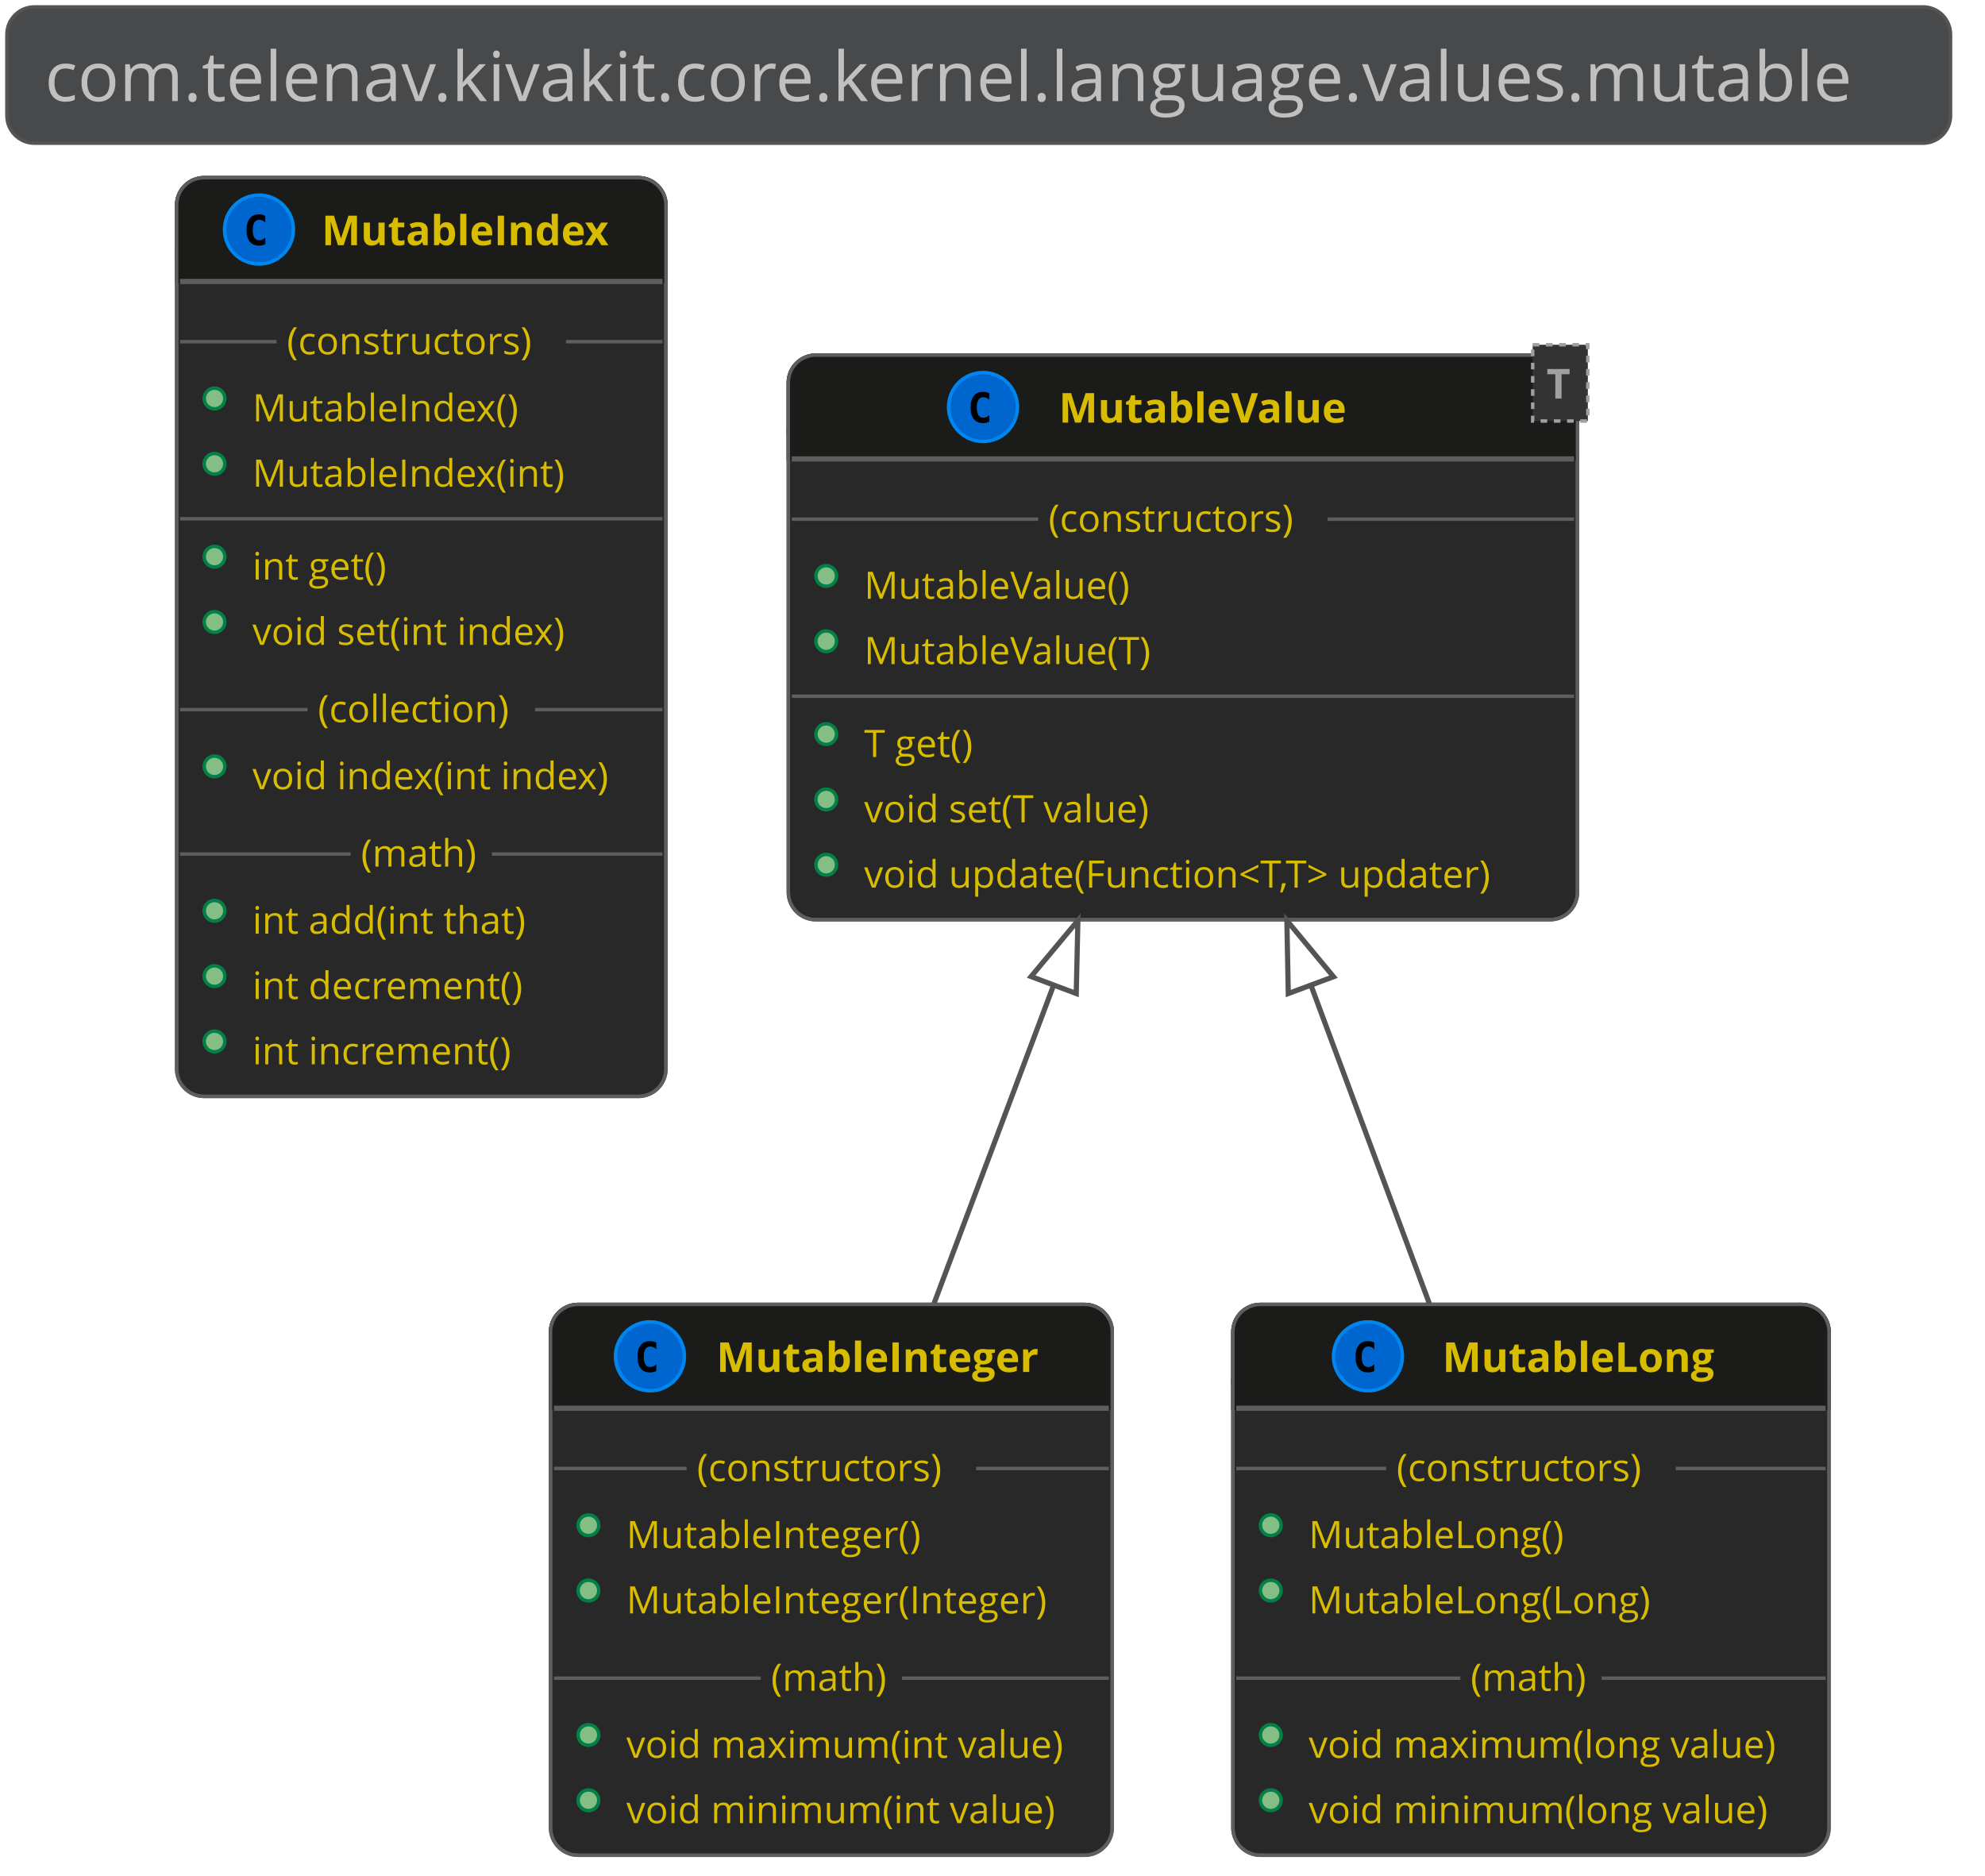
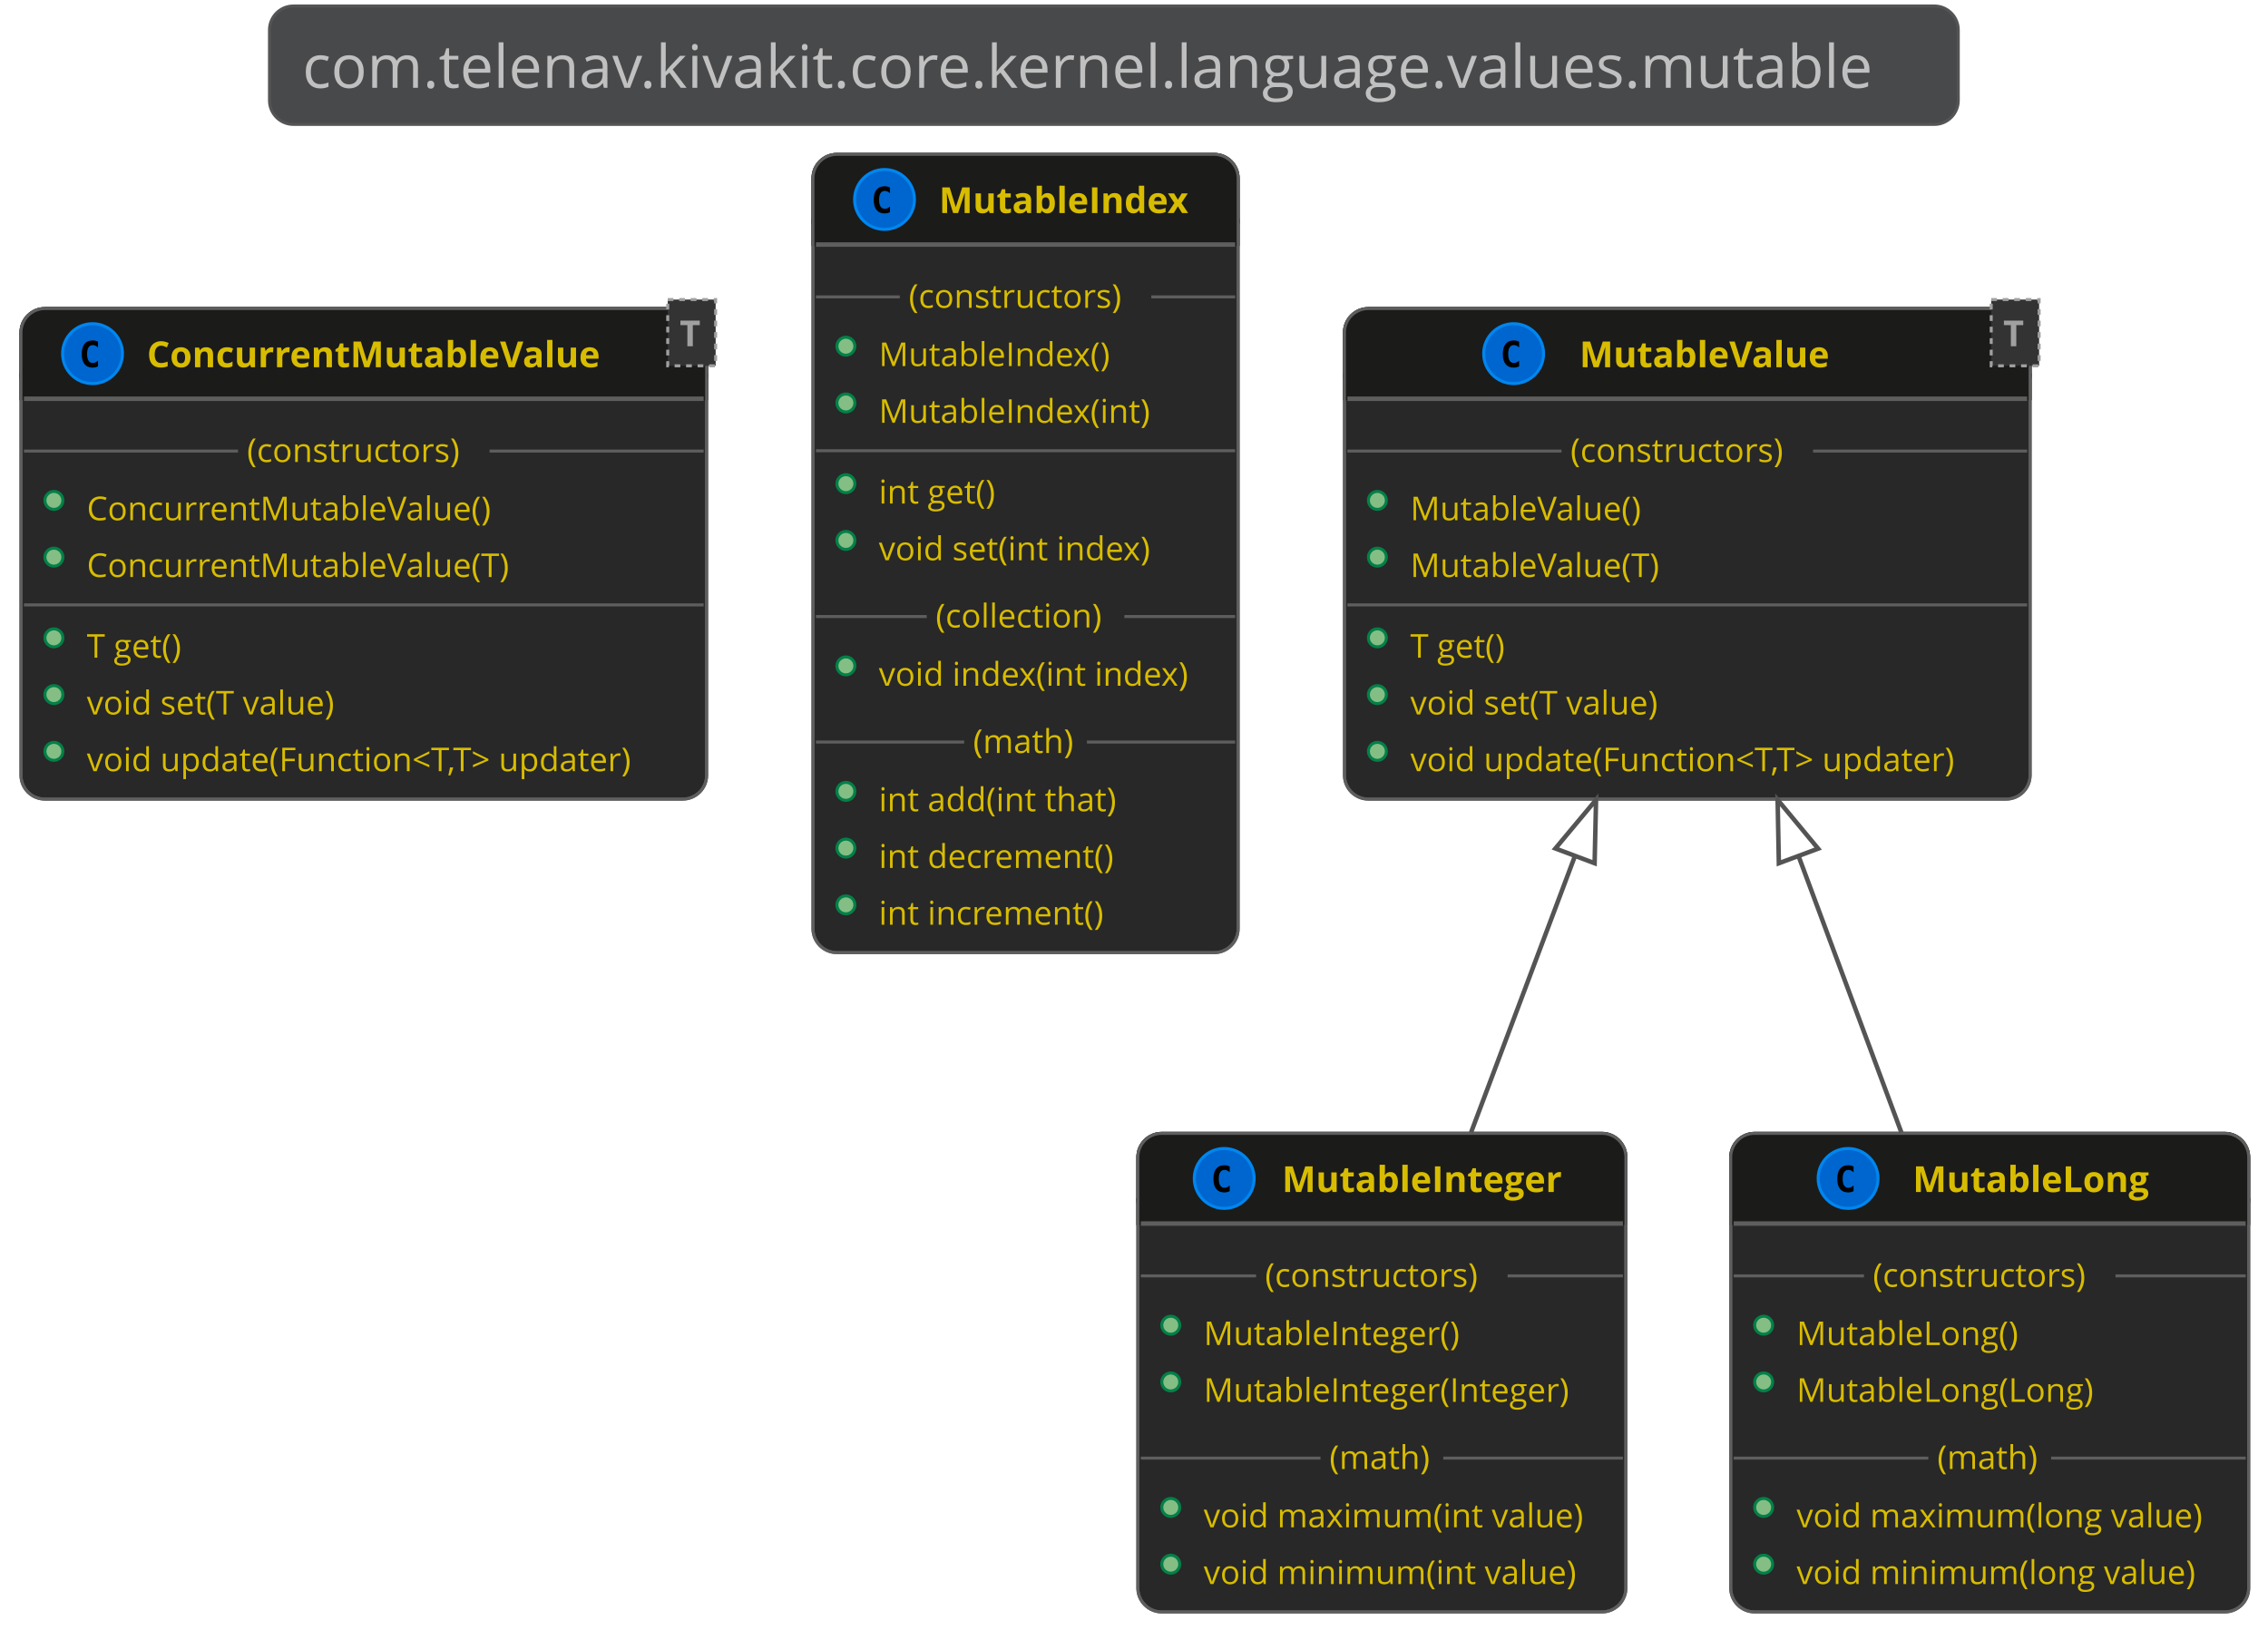
- <svg xmlns="http://www.w3.org/2000/svg" contentScriptType="application/ecmascript" contentStyleType="text/css" height="567.708px" preserveAspectRatio="none" style="width:600px;height:567px;background:#333333;" version="1.1" viewBox="0 0 600 567" width="600px" zoomAndPan="magnify">
+ <svg xmlns="http://www.w3.org/2000/svg" contentScriptType="application/ecmascript" contentStyleType="text/css" height="567.708px" preserveAspectRatio="none" style="width:789px;height:567px;background:#333333;" version="1.1" viewBox="0 0 789 567" width="789.583px" zoomAndPan="magnify">
  <defs />
  <g>
-     <rect fill="#48494B" height="41.203" rx="8.333" ry="8.333" style="stroke:#545454;stroke-width:1.042;" width="587.5" x="2.083" y="2.083" />
-     <text fill="#C0C0C0" font-family="Open Sans,Avenir,Nunito,Arial,Helvetica,SansSerif" font-size="20.833" lengthAdjust="spacing" textLength="564.583" x="13.542" y="30.558">com.telenav.kivakit.core.kernel.language.values.mutable</text>
-     <rect codeLine="6" fill="#282828" height="277.749" id="MutableIndex" rx="8.333" ry="8.333" style="stroke:#5E5E5E;stroke-width:1.042;" width="147.917" x="53.385" y="53.703" />
-     <rect fill="#1B1B1A" height="31.388" rx="8.333" ry="8.333" style="stroke:#1B1B1A;stroke-width:1.042;" width="147.917" x="53.385" y="53.703" />
-     <rect fill="#1B1B1A" height="8.333" style="stroke:#1B1B1A;stroke-width:1.042;" width="147.917" x="53.385" y="76.758" />
-     <rect codeLine="6" fill="none" height="277.749" id="MutableIndex" rx="8.333" ry="8.333" style="stroke:#5E5E5E;stroke-width:1.042;" width="147.917" x="53.385" y="53.703" />
-     <ellipse cx="78.281" cy="69.397" fill="#0066CF" rx="10.417" ry="10.417" style="stroke:#0086EF;stroke-width:1.042;" />
-     <path d="M80.192,73.822 Q79.764,74.042 79.294,74.152 Q78.825,74.261 78.306,74.261 Q76.462,74.261 75.492,73.047 Q74.522,71.832 74.522,69.537 Q74.522,67.236 75.492,66.022 Q76.462,64.807 78.306,64.807 Q78.825,64.807 79.3,64.917 Q79.777,65.027 80.192,65.247 L80.192,67.249 Q79.728,66.821 79.291,66.623 Q78.855,66.425 78.391,66.425 Q77.402,66.425 76.899,67.209 Q76.395,67.993 76.395,69.537 Q76.395,71.075 76.899,71.86 Q77.402,72.644 78.391,72.644 Q78.855,72.644 79.291,72.446 Q79.728,72.247 80.192,71.82 Z " fill="#000000" />
-     <text fill="#D8BC00" font-family="Open Sans,Avenir,Nunito,Arial,Helvetica,SansSerif" font-size="12.5" font-weight="bold" lengthAdjust="spacing" textLength="87.5" x="97.24" y="74.121">MutableIndex</text>
-     <line style="stroke:#5E5E5E;stroke-width:1.562;" x1="54.427" x2="200.26" y1="85.091" y2="85.091" />
-     <ellipse cx="64.844" cy="120.461" fill="#84BE84" rx="3.125" ry="3.125" style="stroke:#038048;stroke-width:1.042;" />
-     <text fill="#D8BC00" font-family="Open Sans,Avenir,Nunito,Arial,Helvetica,SansSerif" font-size="11.458" lengthAdjust="spacing" textLength="83.333" x="76.302" y="127.372">MutableIndex()</text>
-     <ellipse cx="64.844" cy="140.206" fill="#84BE84" rx="3.125" ry="3.125" style="stroke:#038048;stroke-width:1.042;" />
-     <text fill="#D8BC00" font-family="Open Sans,Avenir,Nunito,Arial,Helvetica,SansSerif" font-size="11.458" lengthAdjust="spacing" textLength="97.917" x="76.302" y="147.117">MutableIndex(int)</text>
-     <line style="stroke:#5E5E5E;stroke-width:1.042;" x1="54.427" x2="83.594" y1="103.297" y2="103.297" />
-     <text fill="#D8BC00" font-family="Open Sans,Avenir,Nunito,Arial,Helvetica,SansSerif" font-size="11.458" lengthAdjust="spacing" textLength="81.25" x="86.719" y="107.106">(constructors)</text>
-     <line style="stroke:#5E5E5E;stroke-width:1.042;" x1="171.094" x2="200.26" y1="103.297" y2="103.297" />
-     <line style="stroke:#5E5E5E;stroke-width:1.042;" x1="54.427" x2="200.26" y1="156.826" y2="156.826" />
-     <ellipse cx="64.844" cy="168.284" fill="#84BE84" rx="3.125" ry="3.125" style="stroke:#038048;stroke-width:1.042;" />
-     <text fill="#D8BC00" font-family="Open Sans,Avenir,Nunito,Arial,Helvetica,SansSerif" font-size="11.458" lengthAdjust="spacing" textLength="43.75" x="76.302" y="175.195">int get()</text>
-     <ellipse cx="64.844" cy="188.029" fill="#84BE84" rx="3.125" ry="3.125" style="stroke:#038048;stroke-width:1.042;" />
-     <text fill="#D8BC00" font-family="Open Sans,Avenir,Nunito,Arial,Helvetica,SansSerif" font-size="11.458" lengthAdjust="spacing" textLength="101.042" x="76.302" y="194.94">void set(int index)</text>
-     <ellipse cx="64.844" cy="231.685" fill="#84BE84" rx="3.125" ry="3.125" style="stroke:#038048;stroke-width:1.042;" />
-     <text fill="#D8BC00" font-family="Open Sans,Avenir,Nunito,Arial,Helvetica,SansSerif" font-size="11.458" lengthAdjust="spacing" textLength="115.625" x="76.302" y="238.597">void index(int index)</text>
-     <line style="stroke:#5E5E5E;stroke-width:1.042;" x1="54.427" x2="92.969" y1="214.521" y2="214.521" />
-     <text fill="#D8BC00" font-family="Open Sans,Avenir,Nunito,Arial,Helvetica,SansSerif" font-size="11.458" lengthAdjust="spacing" textLength="62.5" x="96.094" y="218.331">(collection)</text>
-     <line style="stroke:#5E5E5E;stroke-width:1.042;" x1="161.719" x2="200.26" y1="214.521" y2="214.521" />
-     <ellipse cx="64.844" cy="275.342" fill="#84BE84" rx="3.125" ry="3.125" style="stroke:#038048;stroke-width:1.042;" />
-     <text fill="#D8BC00" font-family="Open Sans,Avenir,Nunito,Arial,Helvetica,SansSerif" font-size="11.458" lengthAdjust="spacing" textLength="86.458" x="76.302" y="282.253">int add(int that)</text>
-     <ellipse cx="64.844" cy="295.087" fill="#84BE84" rx="3.125" ry="3.125" style="stroke:#038048;stroke-width:1.042;" />
-     <text fill="#D8BC00" font-family="Open Sans,Avenir,Nunito,Arial,Helvetica,SansSerif" font-size="11.458" lengthAdjust="spacing" textLength="85.417" x="76.302" y="301.998">int decrement()</text>
-     <ellipse cx="64.844" cy="314.832" fill="#84BE84" rx="3.125" ry="3.125" style="stroke:#038048;stroke-width:1.042;" />
-     <text fill="#D8BC00" font-family="Open Sans,Avenir,Nunito,Arial,Helvetica,SansSerif" font-size="11.458" lengthAdjust="spacing" textLength="82.292" x="76.302" y="321.743">int increment()</text>
-     <line style="stroke:#5E5E5E;stroke-width:1.042;" x1="54.427" x2="105.99" y1="258.178" y2="258.178" />
-     <text fill="#D8BC00" font-family="Open Sans,Avenir,Nunito,Arial,Helvetica,SansSerif" font-size="11.458" lengthAdjust="spacing" textLength="36.458" x="109.115" y="261.987">(math)</text>
-     <line style="stroke:#5E5E5E;stroke-width:1.042;" x1="148.698" x2="200.26" y1="258.178" y2="258.178" />
-     <rect codeLine="44" fill="#282828" height="170.691" id="MutableValue" rx="8.333" ry="8.333" style="stroke:#5E5E5E;stroke-width:1.042;" width="238.542" x="238.281" y="107.349" />
-     <rect fill="#1B1B1A" height="31.388" rx="8.333" ry="8.333" style="stroke:#1B1B1A;stroke-width:1.042;" width="238.542" x="238.281" y="107.349" />
-     <rect fill="#1B1B1A" height="8.333" style="stroke:#1B1B1A;stroke-width:1.042;" width="238.542" x="238.281" y="130.404" />
-     <rect codeLine="44" fill="none" height="170.691" id="MutableValue" rx="8.333" ry="8.333" style="stroke:#5E5E5E;stroke-width:1.042;" width="238.542" x="238.281" y="107.349" />
-     <ellipse cx="297.135" cy="123.043" fill="#0066CF" rx="10.417" ry="10.417" style="stroke:#0086EF;stroke-width:1.042;" />
-     <path d="M299.046,127.468 Q298.619,127.688 298.149,127.797 Q297.679,127.907 297.16,127.907 Q295.317,127.907 294.346,126.693 Q293.376,125.478 293.376,123.183 Q293.376,120.882 294.346,119.668 Q295.317,118.453 297.16,118.453 Q297.679,118.453 298.155,118.563 Q298.631,118.673 299.046,118.892 L299.046,120.894 Q298.582,120.467 298.146,120.269 Q297.709,120.07 297.245,120.07 Q296.257,120.07 295.753,120.855 Q295.249,121.639 295.249,123.183 Q295.249,124.721 295.753,125.506 Q296.257,126.29 297.245,126.29 Q297.709,126.29 298.146,126.091 Q298.582,125.893 299.046,125.466 Z " fill="#000000" />
-     <text fill="#D8BC00" font-family="Open Sans,Avenir,Nunito,Arial,Helvetica,SansSerif" font-size="12.5" font-weight="bold" lengthAdjust="spacing" textLength="87.5" x="320.052" y="127.767">MutableValue</text>
-     <rect fill="#333333" height="23.055" style="stroke:#A0A0A0;stroke-width:1.042;stroke-dasharray:2.0,2.0;" width="16.667" x="463.281" y="104.224" />
-     <text fill="#A0A0A0" font-family="Open Sans,Avenir,Nunito,Arial,Helvetica,SansSerif" font-size="12.5" font-weight="bold" lengthAdjust="spacing" textLength="8.333" x="467.448" y="120.475">T</text>
-     <line style="stroke:#5E5E5E;stroke-width:1.562;" x1="239.323" x2="475.781" y1="138.737" y2="138.737" />
-     <ellipse cx="249.74" cy="174.107" fill="#84BE84" rx="3.125" ry="3.125" style="stroke:#038048;stroke-width:1.042;" />
-     <text fill="#D8BC00" font-family="Open Sans,Avenir,Nunito,Arial,Helvetica,SansSerif" font-size="11.458" lengthAdjust="spacing" textLength="82.292" x="261.198" y="181.018">MutableValue()</text>
-     <ellipse cx="249.74" cy="193.852" fill="#84BE84" rx="3.125" ry="3.125" style="stroke:#038048;stroke-width:1.042;" />
-     <text fill="#D8BC00" font-family="Open Sans,Avenir,Nunito,Arial,Helvetica,SansSerif" font-size="11.458" lengthAdjust="spacing" textLength="89.583" x="261.198" y="200.763">MutableValue(T)</text>
-     <line style="stroke:#5E5E5E;stroke-width:1.042;" x1="239.323" x2="313.802" y1="156.943" y2="156.943" />
-     <text fill="#D8BC00" font-family="Open Sans,Avenir,Nunito,Arial,Helvetica,SansSerif" font-size="11.458" lengthAdjust="spacing" textLength="81.25" x="316.927" y="160.752">(constructors)</text>
-     <line style="stroke:#5E5E5E;stroke-width:1.042;" x1="401.302" x2="475.781" y1="156.943" y2="156.943" />
-     <line style="stroke:#5E5E5E;stroke-width:1.042;" x1="239.323" x2="475.781" y1="210.472" y2="210.472" />
-     <ellipse cx="249.74" cy="221.93" fill="#84BE84" rx="3.125" ry="3.125" style="stroke:#038048;stroke-width:1.042;" />
-     <text fill="#D8BC00" font-family="Open Sans,Avenir,Nunito,Arial,Helvetica,SansSerif" font-size="11.458" lengthAdjust="spacing" textLength="36.458" x="261.198" y="228.841">T get()</text>
-     <ellipse cx="249.74" cy="241.675" fill="#84BE84" rx="3.125" ry="3.125" style="stroke:#038048;stroke-width:1.042;" />
-     <text fill="#D8BC00" font-family="Open Sans,Avenir,Nunito,Arial,Helvetica,SansSerif" font-size="11.458" lengthAdjust="spacing" textLength="91.667" x="261.198" y="248.586">void set(T value)</text>
-     <ellipse cx="249.74" cy="261.42" fill="#84BE84" rx="3.125" ry="3.125" style="stroke:#038048;stroke-width:1.042;" />
-     <text fill="#D8BC00" font-family="Open Sans,Avenir,Nunito,Arial,Helvetica,SansSerif" font-size="11.458" lengthAdjust="spacing" textLength="206.25" x="261.198" y="268.331">void update(Function&lt;T,T&gt; updater)</text>
-     <rect codeLine="23" fill="#282828" height="166.524" id="MutableInteger" rx="8.333" ry="8.333" style="stroke:#5E5E5E;stroke-width:1.042;" width="169.792" x="166.406" y="394.328" />
-     <rect fill="#1B1B1A" height="31.388" rx="8.333" ry="8.333" style="stroke:#1B1B1A;stroke-width:1.042;" width="169.792" x="166.406" y="394.328" />
-     <rect fill="#1B1B1A" height="8.333" style="stroke:#1B1B1A;stroke-width:1.042;" width="169.792" x="166.406" y="417.383" />
-     <rect codeLine="23" fill="none" height="166.524" id="MutableInteger" rx="8.333" ry="8.333" style="stroke:#5E5E5E;stroke-width:1.042;" width="169.792" x="166.406" y="394.328" />
-     <ellipse cx="196.458" cy="410.022" fill="#0066CF" rx="10.417" ry="10.417" style="stroke:#0086EF;stroke-width:1.042;" />
-     <path d="M198.369,414.447 Q197.941,414.667 197.471,414.777 Q197.001,414.887 196.483,414.887 Q194.639,414.887 193.669,413.672 Q192.699,412.457 192.699,410.162 Q192.699,407.861 193.669,406.647 Q194.639,405.432 196.483,405.432 Q197.001,405.432 197.478,405.542 Q197.954,405.652 198.369,405.872 L198.369,407.873 Q197.905,407.446 197.469,407.248 Q197.032,407.05 196.568,407.05 Q195.579,407.05 195.076,407.834 Q194.572,408.618 194.572,410.162 Q194.572,411.7 195.076,412.485 Q195.579,413.269 196.568,413.269 Q197.032,413.269 197.469,413.071 Q197.905,412.872 198.369,412.445 Z " fill="#000000" />
-     <text fill="#D8BC00" font-family="Open Sans,Avenir,Nunito,Arial,Helvetica,SansSerif" font-size="12.5" font-weight="bold" lengthAdjust="spacing" textLength="97.917" x="216.562" y="414.746">MutableInteger</text>
-     <line style="stroke:#5E5E5E;stroke-width:1.562;" x1="167.448" x2="335.156" y1="425.716" y2="425.716" />
-     <ellipse cx="177.865" cy="461.086" fill="#84BE84" rx="3.125" ry="3.125" style="stroke:#038048;stroke-width:1.042;" />
-     <text fill="#D8BC00" font-family="Open Sans,Avenir,Nunito,Arial,Helvetica,SansSerif" font-size="11.458" lengthAdjust="spacing" textLength="91.667" x="189.323" y="467.997">MutableInteger()</text>
-     <ellipse cx="177.865" cy="480.831" fill="#84BE84" rx="3.125" ry="3.125" style="stroke:#038048;stroke-width:1.042;" />
-     <text fill="#D8BC00" font-family="Open Sans,Avenir,Nunito,Arial,Helvetica,SansSerif" font-size="11.458" lengthAdjust="spacing" textLength="131.25" x="189.323" y="487.742">MutableInteger(Integer)</text>
-     <line style="stroke:#5E5E5E;stroke-width:1.042;" x1="167.448" x2="207.552" y1="443.922" y2="443.922" />
-     <text fill="#D8BC00" font-family="Open Sans,Avenir,Nunito,Arial,Helvetica,SansSerif" font-size="11.458" lengthAdjust="spacing" textLength="81.25" x="210.677" y="447.731">(constructors)</text>
-     <line style="stroke:#5E5E5E;stroke-width:1.042;" x1="295.052" x2="335.156" y1="443.922" y2="443.922" />
-     <ellipse cx="177.865" cy="524.487" fill="#84BE84" rx="3.125" ry="3.125" style="stroke:#038048;stroke-width:1.042;" />
-     <text fill="#D8BC00" font-family="Open Sans,Avenir,Nunito,Arial,Helvetica,SansSerif" font-size="11.458" lengthAdjust="spacing" textLength="137.5" x="189.323" y="531.399">void maximum(int value)</text>
-     <ellipse cx="177.865" cy="544.232" fill="#84BE84" rx="3.125" ry="3.125" style="stroke:#038048;stroke-width:1.042;" />
-     <text fill="#D8BC00" font-family="Open Sans,Avenir,Nunito,Arial,Helvetica,SansSerif" font-size="11.458" lengthAdjust="spacing" textLength="134.375" x="189.323" y="551.143">void minimum(int value)</text>
-     <line style="stroke:#5E5E5E;stroke-width:1.042;" x1="167.448" x2="229.948" y1="507.323" y2="507.323" />
-     <text fill="#D8BC00" font-family="Open Sans,Avenir,Nunito,Arial,Helvetica,SansSerif" font-size="11.458" lengthAdjust="spacing" textLength="36.458" x="233.073" y="511.133">(math)</text>
-     <line style="stroke:#5E5E5E;stroke-width:1.042;" x1="272.656" x2="335.156" y1="507.323" y2="507.323" />
-     <rect codeLine="34" fill="#282828" height="166.524" id="MutableLong" rx="8.333" ry="8.333" style="stroke:#5E5E5E;stroke-width:1.042;" width="180.208" x="372.656" y="394.328" />
-     <rect fill="#1B1B1A" height="31.388" rx="8.333" ry="8.333" style="stroke:#1B1B1A;stroke-width:1.042;" width="180.208" x="372.656" y="394.328" />
-     <rect fill="#1B1B1A" height="8.333" style="stroke:#1B1B1A;stroke-width:1.042;" width="180.208" x="372.656" y="417.383" />
-     <rect codeLine="34" fill="none" height="166.524" id="MutableLong" rx="8.333" ry="8.333" style="stroke:#5E5E5E;stroke-width:1.042;" width="180.208" x="372.656" y="394.328" />
-     <ellipse cx="413.49" cy="410.022" fill="#0066CF" rx="10.417" ry="10.417" style="stroke:#0086EF;stroke-width:1.042;" />
-     <path d="M415.4,414.447 Q414.973,414.667 414.503,414.777 Q414.033,414.887 413.514,414.887 Q411.671,414.887 410.7,413.672 Q409.73,412.457 409.73,410.162 Q409.73,407.861 410.7,406.647 Q411.671,405.432 413.514,405.432 Q414.033,405.432 414.509,405.542 Q414.985,405.652 415.4,405.872 L415.4,407.873 Q414.936,407.446 414.5,407.248 Q414.063,407.05 413.599,407.05 Q412.611,407.05 412.107,407.834 Q411.604,408.618 411.604,410.162 Q411.604,411.7 412.107,412.485 Q412.611,413.269 413.599,413.269 Q414.063,413.269 414.5,413.071 Q414.936,412.872 415.4,412.445 Z " fill="#000000" />
-     <text fill="#D8BC00" font-family="Open Sans,Avenir,Nunito,Arial,Helvetica,SansSerif" font-size="12.5" font-weight="bold" lengthAdjust="spacing" textLength="84.375" x="435.99" y="414.746">MutableLong</text>
-     <line style="stroke:#5E5E5E;stroke-width:1.562;" x1="373.698" x2="551.823" y1="425.716" y2="425.716" />
-     <ellipse cx="384.115" cy="461.086" fill="#84BE84" rx="3.125" ry="3.125" style="stroke:#038048;stroke-width:1.042;" />
-     <text fill="#D8BC00" font-family="Open Sans,Avenir,Nunito,Arial,Helvetica,SansSerif" font-size="11.458" lengthAdjust="spacing" textLength="80.208" x="395.573" y="467.997">MutableLong()</text>
-     <ellipse cx="384.115" cy="480.831" fill="#84BE84" rx="3.125" ry="3.125" style="stroke:#038048;stroke-width:1.042;" />
-     <text fill="#D8BC00" font-family="Open Sans,Avenir,Nunito,Arial,Helvetica,SansSerif" font-size="11.458" lengthAdjust="spacing" textLength="108.333" x="395.573" y="487.742">MutableLong(Long)</text>
-     <line style="stroke:#5E5E5E;stroke-width:1.042;" x1="373.698" x2="419.01" y1="443.922" y2="443.922" />
-     <text fill="#D8BC00" font-family="Open Sans,Avenir,Nunito,Arial,Helvetica,SansSerif" font-size="11.458" lengthAdjust="spacing" textLength="81.25" x="422.135" y="447.731">(constructors)</text>
-     <line style="stroke:#5E5E5E;stroke-width:1.042;" x1="506.51" x2="551.823" y1="443.922" y2="443.922" />
-     <ellipse cx="384.115" cy="524.487" fill="#84BE84" rx="3.125" ry="3.125" style="stroke:#038048;stroke-width:1.042;" />
-     <text fill="#D8BC00" font-family="Open Sans,Avenir,Nunito,Arial,Helvetica,SansSerif" font-size="11.458" lengthAdjust="spacing" textLength="147.917" x="395.573" y="531.399">void maximum(long value)</text>
-     <ellipse cx="384.115" cy="544.232" fill="#84BE84" rx="3.125" ry="3.125" style="stroke:#038048;stroke-width:1.042;" />
-     <text fill="#D8BC00" font-family="Open Sans,Avenir,Nunito,Arial,Helvetica,SansSerif" font-size="11.458" lengthAdjust="spacing" textLength="144.792" x="395.573" y="551.143">void minimum(long value)</text>
-     <line style="stroke:#5E5E5E;stroke-width:1.042;" x1="373.698" x2="441.406" y1="507.323" y2="507.323" />
-     <text fill="#D8BC00" font-family="Open Sans,Avenir,Nunito,Arial,Helvetica,SansSerif" font-size="11.458" lengthAdjust="spacing" textLength="36.458" x="444.531" y="511.133">(math)</text>
-     <line style="stroke:#5E5E5E;stroke-width:1.042;" x1="484.115" x2="551.823" y1="507.323" y2="507.323" />
-     <path codeLine="22" d="M318.375,298.088 C306.49,329.724 293.594,364.036 282.323,394.046 " fill="none" id="MutableValue-backto-MutableInteger" style="stroke:#545454;stroke-width:1.562;" />
-     <polygon fill="none" points="311.667,295.213,325.812,278.276,325.312,300.349,311.667,295.213" style="stroke:#545454;stroke-width:1.562;" />
-     <path codeLine="33" d="M396.344,298.088 C408.115,329.724 420.875,364.036 432.042,394.046 " fill="none" id="MutableValue-backto-MutableLong" style="stroke:#545454;stroke-width:1.562;" />
-     <polygon fill="none" points="389.406,300.349,388.979,278.276,403.073,295.265,389.406,300.349" style="stroke:#545454;stroke-width:1.562;" />
+     <rect fill="#48494B" height="41.203" rx="8.333" ry="8.333" style="stroke:#545454;stroke-width:1.042;" width="587.5" x="93.75" y="2.083" />
+     <text fill="#C0C0C0" font-family="Open Sans,Avenir,Nunito,Arial,Helvetica,SansSerif" font-size="20.833" lengthAdjust="spacing" textLength="564.583" x="105.208" y="30.558">com.telenav.kivakit.core.kernel.language.values.mutable</text>
+     <rect codeLine="6" fill="#282828" height="170.691" id="ConcurrentMutableValue" rx="8.333" ry="8.333" style="stroke:#5E5E5E;stroke-width:1.042;" width="238.542" x="7.292" y="107.349" />
+     <rect fill="#1B1B1A" height="31.388" rx="8.333" ry="8.333" style="stroke:#1B1B1A;stroke-width:1.042;" width="238.542" x="7.292" y="107.349" />
+     <rect fill="#1B1B1A" height="8.333" style="stroke:#1B1B1A;stroke-width:1.042;" width="238.542" x="7.292" y="130.404" />
+     <rect codeLine="6" fill="none" height="170.691" id="ConcurrentMutableValue" rx="8.333" ry="8.333" style="stroke:#5E5E5E;stroke-width:1.042;" width="238.542" x="7.292" y="107.349" />
+     <ellipse cx="32.188" cy="123.043" fill="#0066CF" rx="10.417" ry="10.417" style="stroke:#0086EF;stroke-width:1.042;" />
+     <path d="M34.098,127.468 Q33.671,127.688 33.201,127.797 Q32.731,127.907 32.212,127.907 Q30.369,127.907 29.398,126.693 Q28.428,125.478 28.428,123.183 Q28.428,120.882 29.398,119.668 Q30.369,118.453 32.212,118.453 Q32.731,118.453 33.207,118.563 Q33.683,118.673 34.098,118.892 L34.098,120.894 Q33.634,120.467 33.198,120.269 Q32.761,120.07 32.297,120.07 Q31.309,120.07 30.805,120.855 Q30.302,121.639 30.302,123.183 Q30.302,124.721 30.805,125.506 Q31.309,126.29 32.297,126.29 Q32.761,126.29 33.198,126.091 Q33.634,125.893 34.098,125.466 Z " fill="#000000" />
+     <text fill="#D8BC00" font-family="Open Sans,Avenir,Nunito,Arial,Helvetica,SansSerif" font-size="12.5" font-weight="bold" lengthAdjust="spacing" textLength="159.375" x="51.146" y="127.767">ConcurrentMutableValue</text>
+     <rect fill="#333333" height="23.055" style="stroke:#A0A0A0;stroke-width:1.042;stroke-dasharray:2.0,2.0;" width="16.667" x="232.292" y="104.224" />
+     <text fill="#A0A0A0" font-family="Open Sans,Avenir,Nunito,Arial,Helvetica,SansSerif" font-size="12.5" font-weight="bold" lengthAdjust="spacing" textLength="8.333" x="236.458" y="120.475">T</text>
+     <line style="stroke:#5E5E5E;stroke-width:1.562;" x1="8.333" x2="244.792" y1="138.737" y2="138.737" />
+     <ellipse cx="18.75" cy="174.107" fill="#84BE84" rx="3.125" ry="3.125" style="stroke:#038048;stroke-width:1.042;" />
+     <text fill="#D8BC00" font-family="Open Sans,Avenir,Nunito,Arial,Helvetica,SansSerif" font-size="11.458" lengthAdjust="spacing" textLength="146.875" x="30.208" y="181.018">ConcurrentMutableValue()</text>
+     <ellipse cx="18.75" cy="193.852" fill="#84BE84" rx="3.125" ry="3.125" style="stroke:#038048;stroke-width:1.042;" />
+     <text fill="#D8BC00" font-family="Open Sans,Avenir,Nunito,Arial,Helvetica,SansSerif" font-size="11.458" lengthAdjust="spacing" textLength="154.167" x="30.208" y="200.763">ConcurrentMutableValue(T)</text>
+     <line style="stroke:#5E5E5E;stroke-width:1.042;" x1="8.333" x2="82.812" y1="156.943" y2="156.943" />
+     <text fill="#D8BC00" font-family="Open Sans,Avenir,Nunito,Arial,Helvetica,SansSerif" font-size="11.458" lengthAdjust="spacing" textLength="81.25" x="85.938" y="160.752">(constructors)</text>
+     <line style="stroke:#5E5E5E;stroke-width:1.042;" x1="170.312" x2="244.792" y1="156.943" y2="156.943" />
+     <line style="stroke:#5E5E5E;stroke-width:1.042;" x1="8.333" x2="244.792" y1="210.472" y2="210.472" />
+     <ellipse cx="18.75" cy="221.93" fill="#84BE84" rx="3.125" ry="3.125" style="stroke:#038048;stroke-width:1.042;" />
+     <text fill="#D8BC00" font-family="Open Sans,Avenir,Nunito,Arial,Helvetica,SansSerif" font-size="11.458" lengthAdjust="spacing" textLength="36.458" x="30.208" y="228.841">T get()</text>
+     <ellipse cx="18.75" cy="241.675" fill="#84BE84" rx="3.125" ry="3.125" style="stroke:#038048;stroke-width:1.042;" />
+     <text fill="#D8BC00" font-family="Open Sans,Avenir,Nunito,Arial,Helvetica,SansSerif" font-size="11.458" lengthAdjust="spacing" textLength="91.667" x="30.208" y="248.586">void set(T value)</text>
+     <ellipse cx="18.75" cy="261.42" fill="#84BE84" rx="3.125" ry="3.125" style="stroke:#038048;stroke-width:1.042;" />
+     <text fill="#D8BC00" font-family="Open Sans,Avenir,Nunito,Arial,Helvetica,SansSerif" font-size="11.458" lengthAdjust="spacing" textLength="206.25" x="30.208" y="268.331">void update(Function&lt;T,T&gt; updater)</text>
+     <rect codeLine="17" fill="#282828" height="277.749" id="MutableIndex" rx="8.333" ry="8.333" style="stroke:#5E5E5E;stroke-width:1.042;" width="147.917" x="282.812" y="53.703" />
+     <rect fill="#1B1B1A" height="31.388" rx="8.333" ry="8.333" style="stroke:#1B1B1A;stroke-width:1.042;" width="147.917" x="282.812" y="53.703" />
+     <rect fill="#1B1B1A" height="8.333" style="stroke:#1B1B1A;stroke-width:1.042;" width="147.917" x="282.812" y="76.758" />
+     <rect codeLine="17" fill="none" height="277.749" id="MutableIndex" rx="8.333" ry="8.333" style="stroke:#5E5E5E;stroke-width:1.042;" width="147.917" x="282.812" y="53.703" />
+     <ellipse cx="307.708" cy="69.397" fill="#0066CF" rx="10.417" ry="10.417" style="stroke:#0086EF;stroke-width:1.042;" />
+     <path d="M309.619,73.822 Q309.192,74.042 308.721,74.152 Q308.252,74.261 307.733,74.261 Q305.889,74.261 304.919,73.047 Q303.949,71.832 303.949,69.537 Q303.949,67.236 304.919,66.022 Q305.889,64.807 307.733,64.807 Q308.252,64.807 308.728,64.917 Q309.204,65.027 309.619,65.247 L309.619,67.249 Q309.155,66.821 308.719,66.623 Q308.282,66.425 307.818,66.425 Q306.829,66.425 306.326,67.209 Q305.822,67.993 305.822,69.537 Q305.822,71.075 306.326,71.86 Q306.829,72.644 307.818,72.644 Q308.282,72.644 308.719,72.446 Q309.155,72.247 309.619,71.82 Z " fill="#000000" />
+     <text fill="#D8BC00" font-family="Open Sans,Avenir,Nunito,Arial,Helvetica,SansSerif" font-size="12.5" font-weight="bold" lengthAdjust="spacing" textLength="87.5" x="326.667" y="74.121">MutableIndex</text>
+     <line style="stroke:#5E5E5E;stroke-width:1.562;" x1="283.854" x2="429.688" y1="85.091" y2="85.091" />
+     <ellipse cx="294.271" cy="120.461" fill="#84BE84" rx="3.125" ry="3.125" style="stroke:#038048;stroke-width:1.042;" />
+     <text fill="#D8BC00" font-family="Open Sans,Avenir,Nunito,Arial,Helvetica,SansSerif" font-size="11.458" lengthAdjust="spacing" textLength="83.333" x="305.729" y="127.372">MutableIndex()</text>
+     <ellipse cx="294.271" cy="140.206" fill="#84BE84" rx="3.125" ry="3.125" style="stroke:#038048;stroke-width:1.042;" />
+     <text fill="#D8BC00" font-family="Open Sans,Avenir,Nunito,Arial,Helvetica,SansSerif" font-size="11.458" lengthAdjust="spacing" textLength="97.917" x="305.729" y="147.117">MutableIndex(int)</text>
+     <line style="stroke:#5E5E5E;stroke-width:1.042;" x1="283.854" x2="313.021" y1="103.297" y2="103.297" />
+     <text fill="#D8BC00" font-family="Open Sans,Avenir,Nunito,Arial,Helvetica,SansSerif" font-size="11.458" lengthAdjust="spacing" textLength="81.25" x="316.146" y="107.106">(constructors)</text>
+     <line style="stroke:#5E5E5E;stroke-width:1.042;" x1="400.521" x2="429.688" y1="103.297" y2="103.297" />
+     <line style="stroke:#5E5E5E;stroke-width:1.042;" x1="283.854" x2="429.688" y1="156.826" y2="156.826" />
+     <ellipse cx="294.271" cy="168.284" fill="#84BE84" rx="3.125" ry="3.125" style="stroke:#038048;stroke-width:1.042;" />
+     <text fill="#D8BC00" font-family="Open Sans,Avenir,Nunito,Arial,Helvetica,SansSerif" font-size="11.458" lengthAdjust="spacing" textLength="43.75" x="305.729" y="175.195">int get()</text>
+     <ellipse cx="294.271" cy="188.029" fill="#84BE84" rx="3.125" ry="3.125" style="stroke:#038048;stroke-width:1.042;" />
+     <text fill="#D8BC00" font-family="Open Sans,Avenir,Nunito,Arial,Helvetica,SansSerif" font-size="11.458" lengthAdjust="spacing" textLength="101.042" x="305.729" y="194.94">void set(int index)</text>
+     <ellipse cx="294.271" cy="231.685" fill="#84BE84" rx="3.125" ry="3.125" style="stroke:#038048;stroke-width:1.042;" />
+     <text fill="#D8BC00" font-family="Open Sans,Avenir,Nunito,Arial,Helvetica,SansSerif" font-size="11.458" lengthAdjust="spacing" textLength="115.625" x="305.729" y="238.597">void index(int index)</text>
+     <line style="stroke:#5E5E5E;stroke-width:1.042;" x1="283.854" x2="322.396" y1="214.521" y2="214.521" />
+     <text fill="#D8BC00" font-family="Open Sans,Avenir,Nunito,Arial,Helvetica,SansSerif" font-size="11.458" lengthAdjust="spacing" textLength="62.5" x="325.521" y="218.331">(collection)</text>
+     <line style="stroke:#5E5E5E;stroke-width:1.042;" x1="391.146" x2="429.688" y1="214.521" y2="214.521" />
+     <ellipse cx="294.271" cy="275.342" fill="#84BE84" rx="3.125" ry="3.125" style="stroke:#038048;stroke-width:1.042;" />
+     <text fill="#D8BC00" font-family="Open Sans,Avenir,Nunito,Arial,Helvetica,SansSerif" font-size="11.458" lengthAdjust="spacing" textLength="86.458" x="305.729" y="282.253">int add(int that)</text>
+     <ellipse cx="294.271" cy="295.087" fill="#84BE84" rx="3.125" ry="3.125" style="stroke:#038048;stroke-width:1.042;" />
+     <text fill="#D8BC00" font-family="Open Sans,Avenir,Nunito,Arial,Helvetica,SansSerif" font-size="11.458" lengthAdjust="spacing" textLength="85.417" x="305.729" y="301.998">int decrement()</text>
+     <ellipse cx="294.271" cy="314.832" fill="#84BE84" rx="3.125" ry="3.125" style="stroke:#038048;stroke-width:1.042;" />
+     <text fill="#D8BC00" font-family="Open Sans,Avenir,Nunito,Arial,Helvetica,SansSerif" font-size="11.458" lengthAdjust="spacing" textLength="82.292" x="305.729" y="321.743">int increment()</text>
+     <line style="stroke:#5E5E5E;stroke-width:1.042;" x1="283.854" x2="335.417" y1="258.178" y2="258.178" />
+     <text fill="#D8BC00" font-family="Open Sans,Avenir,Nunito,Arial,Helvetica,SansSerif" font-size="11.458" lengthAdjust="spacing" textLength="36.458" x="338.542" y="261.987">(math)</text>
+     <line style="stroke:#5E5E5E;stroke-width:1.042;" x1="378.125" x2="429.688" y1="258.178" y2="258.178" />
+     <rect codeLine="55" fill="#282828" height="170.691" id="MutableValue" rx="8.333" ry="8.333" style="stroke:#5E5E5E;stroke-width:1.042;" width="238.542" x="467.708" y="107.349" />
+     <rect fill="#1B1B1A" height="31.388" rx="8.333" ry="8.333" style="stroke:#1B1B1A;stroke-width:1.042;" width="238.542" x="467.708" y="107.349" />
+     <rect fill="#1B1B1A" height="8.333" style="stroke:#1B1B1A;stroke-width:1.042;" width="238.542" x="467.708" y="130.404" />
+     <rect codeLine="55" fill="none" height="170.691" id="MutableValue" rx="8.333" ry="8.333" style="stroke:#5E5E5E;stroke-width:1.042;" width="238.542" x="467.708" y="107.349" />
+     <ellipse cx="526.562" cy="123.043" fill="#0066CF" rx="10.417" ry="10.417" style="stroke:#0086EF;stroke-width:1.042;" />
+     <path d="M528.473,127.468 Q528.046,127.688 527.576,127.797 Q527.106,127.907 526.587,127.907 Q524.744,127.907 523.773,126.693 Q522.803,125.478 522.803,123.183 Q522.803,120.882 523.773,119.668 Q524.744,118.453 526.587,118.453 Q527.106,118.453 527.582,118.563 Q528.058,118.673 528.473,118.892 L528.473,120.894 Q528.009,120.467 527.573,120.269 Q527.136,120.07 526.672,120.07 Q525.684,120.07 525.18,120.855 Q524.677,121.639 524.677,123.183 Q524.677,124.721 525.18,125.506 Q525.684,126.29 526.672,126.29 Q527.136,126.29 527.573,126.091 Q528.009,125.893 528.473,125.466 Z " fill="#000000" />
+     <text fill="#D8BC00" font-family="Open Sans,Avenir,Nunito,Arial,Helvetica,SansSerif" font-size="12.5" font-weight="bold" lengthAdjust="spacing" textLength="87.5" x="549.479" y="127.767">MutableValue</text>
+     <rect fill="#333333" height="23.055" style="stroke:#A0A0A0;stroke-width:1.042;stroke-dasharray:2.0,2.0;" width="16.667" x="692.708" y="104.224" />
+     <text fill="#A0A0A0" font-family="Open Sans,Avenir,Nunito,Arial,Helvetica,SansSerif" font-size="12.5" font-weight="bold" lengthAdjust="spacing" textLength="8.333" x="696.875" y="120.475">T</text>
+     <line style="stroke:#5E5E5E;stroke-width:1.562;" x1="468.75" x2="705.208" y1="138.737" y2="138.737" />
+     <ellipse cx="479.167" cy="174.107" fill="#84BE84" rx="3.125" ry="3.125" style="stroke:#038048;stroke-width:1.042;" />
+     <text fill="#D8BC00" font-family="Open Sans,Avenir,Nunito,Arial,Helvetica,SansSerif" font-size="11.458" lengthAdjust="spacing" textLength="82.292" x="490.625" y="181.018">MutableValue()</text>
+     <ellipse cx="479.167" cy="193.852" fill="#84BE84" rx="3.125" ry="3.125" style="stroke:#038048;stroke-width:1.042;" />
+     <text fill="#D8BC00" font-family="Open Sans,Avenir,Nunito,Arial,Helvetica,SansSerif" font-size="11.458" lengthAdjust="spacing" textLength="89.583" x="490.625" y="200.763">MutableValue(T)</text>
+     <line style="stroke:#5E5E5E;stroke-width:1.042;" x1="468.75" x2="543.229" y1="156.943" y2="156.943" />
+     <text fill="#D8BC00" font-family="Open Sans,Avenir,Nunito,Arial,Helvetica,SansSerif" font-size="11.458" lengthAdjust="spacing" textLength="81.25" x="546.354" y="160.752">(constructors)</text>
+     <line style="stroke:#5E5E5E;stroke-width:1.042;" x1="630.729" x2="705.208" y1="156.943" y2="156.943" />
+     <line style="stroke:#5E5E5E;stroke-width:1.042;" x1="468.75" x2="705.208" y1="210.472" y2="210.472" />
+     <ellipse cx="479.167" cy="221.93" fill="#84BE84" rx="3.125" ry="3.125" style="stroke:#038048;stroke-width:1.042;" />
+     <text fill="#D8BC00" font-family="Open Sans,Avenir,Nunito,Arial,Helvetica,SansSerif" font-size="11.458" lengthAdjust="spacing" textLength="36.458" x="490.625" y="228.841">T get()</text>
+     <ellipse cx="479.167" cy="241.675" fill="#84BE84" rx="3.125" ry="3.125" style="stroke:#038048;stroke-width:1.042;" />
+     <text fill="#D8BC00" font-family="Open Sans,Avenir,Nunito,Arial,Helvetica,SansSerif" font-size="11.458" lengthAdjust="spacing" textLength="91.667" x="490.625" y="248.586">void set(T value)</text>
+     <ellipse cx="479.167" cy="261.42" fill="#84BE84" rx="3.125" ry="3.125" style="stroke:#038048;stroke-width:1.042;" />
+     <text fill="#D8BC00" font-family="Open Sans,Avenir,Nunito,Arial,Helvetica,SansSerif" font-size="11.458" lengthAdjust="spacing" textLength="206.25" x="490.625" y="268.331">void update(Function&lt;T,T&gt; updater)</text>
+     <rect codeLine="34" fill="#282828" height="166.524" id="MutableInteger" rx="8.333" ry="8.333" style="stroke:#5E5E5E;stroke-width:1.042;" width="169.792" x="395.833" y="394.328" />
+     <rect fill="#1B1B1A" height="31.388" rx="8.333" ry="8.333" style="stroke:#1B1B1A;stroke-width:1.042;" width="169.792" x="395.833" y="394.328" />
+     <rect fill="#1B1B1A" height="8.333" style="stroke:#1B1B1A;stroke-width:1.042;" width="169.792" x="395.833" y="417.383" />
+     <rect codeLine="34" fill="none" height="166.524" id="MutableInteger" rx="8.333" ry="8.333" style="stroke:#5E5E5E;stroke-width:1.042;" width="169.792" x="395.833" y="394.328" />
+     <ellipse cx="425.885" cy="410.022" fill="#0066CF" rx="10.417" ry="10.417" style="stroke:#0086EF;stroke-width:1.042;" />
+     <path d="M427.796,414.447 Q427.369,414.667 426.899,414.777 Q426.429,414.887 425.91,414.887 Q424.067,414.887 423.096,413.672 Q422.126,412.457 422.126,410.162 Q422.126,407.861 423.096,406.647 Q424.067,405.432 425.91,405.432 Q426.429,405.432 426.905,405.542 Q427.381,405.652 427.796,405.872 L427.796,407.873 Q427.332,407.446 426.896,407.248 Q426.459,407.05 425.995,407.05 Q425.007,407.05 424.503,407.834 Q423.999,408.618 423.999,410.162 Q423.999,411.7 424.503,412.485 Q425.007,413.269 425.995,413.269 Q426.459,413.269 426.896,413.071 Q427.332,412.872 427.796,412.445 Z " fill="#000000" />
+     <text fill="#D8BC00" font-family="Open Sans,Avenir,Nunito,Arial,Helvetica,SansSerif" font-size="12.5" font-weight="bold" lengthAdjust="spacing" textLength="97.917" x="445.99" y="414.746">MutableInteger</text>
+     <line style="stroke:#5E5E5E;stroke-width:1.562;" x1="396.875" x2="564.583" y1="425.716" y2="425.716" />
+     <ellipse cx="407.292" cy="461.086" fill="#84BE84" rx="3.125" ry="3.125" style="stroke:#038048;stroke-width:1.042;" />
+     <text fill="#D8BC00" font-family="Open Sans,Avenir,Nunito,Arial,Helvetica,SansSerif" font-size="11.458" lengthAdjust="spacing" textLength="91.667" x="418.75" y="467.997">MutableInteger()</text>
+     <ellipse cx="407.292" cy="480.831" fill="#84BE84" rx="3.125" ry="3.125" style="stroke:#038048;stroke-width:1.042;" />
+     <text fill="#D8BC00" font-family="Open Sans,Avenir,Nunito,Arial,Helvetica,SansSerif" font-size="11.458" lengthAdjust="spacing" textLength="131.25" x="418.75" y="487.742">MutableInteger(Integer)</text>
+     <line style="stroke:#5E5E5E;stroke-width:1.042;" x1="396.875" x2="436.979" y1="443.922" y2="443.922" />
+     <text fill="#D8BC00" font-family="Open Sans,Avenir,Nunito,Arial,Helvetica,SansSerif" font-size="11.458" lengthAdjust="spacing" textLength="81.25" x="440.104" y="447.731">(constructors)</text>
+     <line style="stroke:#5E5E5E;stroke-width:1.042;" x1="524.479" x2="564.583" y1="443.922" y2="443.922" />
+     <ellipse cx="407.292" cy="524.487" fill="#84BE84" rx="3.125" ry="3.125" style="stroke:#038048;stroke-width:1.042;" />
+     <text fill="#D8BC00" font-family="Open Sans,Avenir,Nunito,Arial,Helvetica,SansSerif" font-size="11.458" lengthAdjust="spacing" textLength="137.5" x="418.75" y="531.399">void maximum(int value)</text>
+     <ellipse cx="407.292" cy="544.232" fill="#84BE84" rx="3.125" ry="3.125" style="stroke:#038048;stroke-width:1.042;" />
+     <text fill="#D8BC00" font-family="Open Sans,Avenir,Nunito,Arial,Helvetica,SansSerif" font-size="11.458" lengthAdjust="spacing" textLength="134.375" x="418.75" y="551.143">void minimum(int value)</text>
+     <line style="stroke:#5E5E5E;stroke-width:1.042;" x1="396.875" x2="459.375" y1="507.323" y2="507.323" />
+     <text fill="#D8BC00" font-family="Open Sans,Avenir,Nunito,Arial,Helvetica,SansSerif" font-size="11.458" lengthAdjust="spacing" textLength="36.458" x="462.5" y="511.133">(math)</text>
+     <line style="stroke:#5E5E5E;stroke-width:1.042;" x1="502.083" x2="564.583" y1="507.323" y2="507.323" />
+     <rect codeLine="45" fill="#282828" height="166.524" id="MutableLong" rx="8.333" ry="8.333" style="stroke:#5E5E5E;stroke-width:1.042;" width="180.208" x="602.083" y="394.328" />
+     <rect fill="#1B1B1A" height="31.388" rx="8.333" ry="8.333" style="stroke:#1B1B1A;stroke-width:1.042;" width="180.208" x="602.083" y="394.328" />
+     <rect fill="#1B1B1A" height="8.333" style="stroke:#1B1B1A;stroke-width:1.042;" width="180.208" x="602.083" y="417.383" />
+     <rect codeLine="45" fill="none" height="166.524" id="MutableLong" rx="8.333" ry="8.333" style="stroke:#5E5E5E;stroke-width:1.042;" width="180.208" x="602.083" y="394.328" />
+     <ellipse cx="642.917" cy="410.022" fill="#0066CF" rx="10.417" ry="10.417" style="stroke:#0086EF;stroke-width:1.042;" />
+     <path d="M644.827,414.447 Q644.4,414.667 643.93,414.777 Q643.46,414.887 642.941,414.887 Q641.098,414.887 640.127,413.672 Q639.157,412.457 639.157,410.162 Q639.157,407.861 640.127,406.647 Q641.098,405.432 642.941,405.432 Q643.46,405.432 643.936,405.542 Q644.412,405.652 644.827,405.872 L644.827,407.873 Q644.363,407.446 643.927,407.248 Q643.49,407.05 643.027,407.05 Q642.038,407.05 641.534,407.834 Q641.031,408.618 641.031,410.162 Q641.031,411.7 641.534,412.485 Q642.038,413.269 643.027,413.269 Q643.49,413.269 643.927,413.071 Q644.363,412.872 644.827,412.445 Z " fill="#000000" />
+     <text fill="#D8BC00" font-family="Open Sans,Avenir,Nunito,Arial,Helvetica,SansSerif" font-size="12.5" font-weight="bold" lengthAdjust="spacing" textLength="84.375" x="665.417" y="414.746">MutableLong</text>
+     <line style="stroke:#5E5E5E;stroke-width:1.562;" x1="603.125" x2="781.25" y1="425.716" y2="425.716" />
+     <ellipse cx="613.542" cy="461.086" fill="#84BE84" rx="3.125" ry="3.125" style="stroke:#038048;stroke-width:1.042;" />
+     <text fill="#D8BC00" font-family="Open Sans,Avenir,Nunito,Arial,Helvetica,SansSerif" font-size="11.458" lengthAdjust="spacing" textLength="80.208" x="625" y="467.997">MutableLong()</text>
+     <ellipse cx="613.542" cy="480.831" fill="#84BE84" rx="3.125" ry="3.125" style="stroke:#038048;stroke-width:1.042;" />
+     <text fill="#D8BC00" font-family="Open Sans,Avenir,Nunito,Arial,Helvetica,SansSerif" font-size="11.458" lengthAdjust="spacing" textLength="108.333" x="625" y="487.742">MutableLong(Long)</text>
+     <line style="stroke:#5E5E5E;stroke-width:1.042;" x1="603.125" x2="648.438" y1="443.922" y2="443.922" />
+     <text fill="#D8BC00" font-family="Open Sans,Avenir,Nunito,Arial,Helvetica,SansSerif" font-size="11.458" lengthAdjust="spacing" textLength="81.25" x="651.562" y="447.731">(constructors)</text>
+     <line style="stroke:#5E5E5E;stroke-width:1.042;" x1="735.938" x2="781.25" y1="443.922" y2="443.922" />
+     <ellipse cx="613.542" cy="524.487" fill="#84BE84" rx="3.125" ry="3.125" style="stroke:#038048;stroke-width:1.042;" />
+     <text fill="#D8BC00" font-family="Open Sans,Avenir,Nunito,Arial,Helvetica,SansSerif" font-size="11.458" lengthAdjust="spacing" textLength="147.917" x="625" y="531.399">void maximum(long value)</text>
+     <ellipse cx="613.542" cy="544.232" fill="#84BE84" rx="3.125" ry="3.125" style="stroke:#038048;stroke-width:1.042;" />
+     <text fill="#D8BC00" font-family="Open Sans,Avenir,Nunito,Arial,Helvetica,SansSerif" font-size="11.458" lengthAdjust="spacing" textLength="144.792" x="625" y="551.143">void minimum(long value)</text>
+     <line style="stroke:#5E5E5E;stroke-width:1.042;" x1="603.125" x2="670.833" y1="507.323" y2="507.323" />
+     <text fill="#D8BC00" font-family="Open Sans,Avenir,Nunito,Arial,Helvetica,SansSerif" font-size="11.458" lengthAdjust="spacing" textLength="36.458" x="673.958" y="511.133">(math)</text>
+     <line style="stroke:#5E5E5E;stroke-width:1.042;" x1="713.542" x2="781.25" y1="507.323" y2="507.323" />
+     <path codeLine="33" d="M547.802,298.088 C535.917,329.724 523.021,364.036 511.75,394.046 " fill="none" id="MutableValue-backto-MutableInteger" style="stroke:#545454;stroke-width:1.562;" />
+     <polygon fill="none" points="541.094,295.213,555.24,278.276,554.74,300.349,541.094,295.213" style="stroke:#545454;stroke-width:1.562;" />
+     <path codeLine="44" d="M625.771,298.088 C637.542,329.724 650.302,364.036 661.469,394.046 " fill="none" id="MutableValue-backto-MutableLong" style="stroke:#545454;stroke-width:1.562;" />
+     <polygon fill="none" points="618.833,300.349,618.406,278.276,632.5,295.265,618.833,300.349" style="stroke:#545454;stroke-width:1.562;" />
  </g>
</svg>
